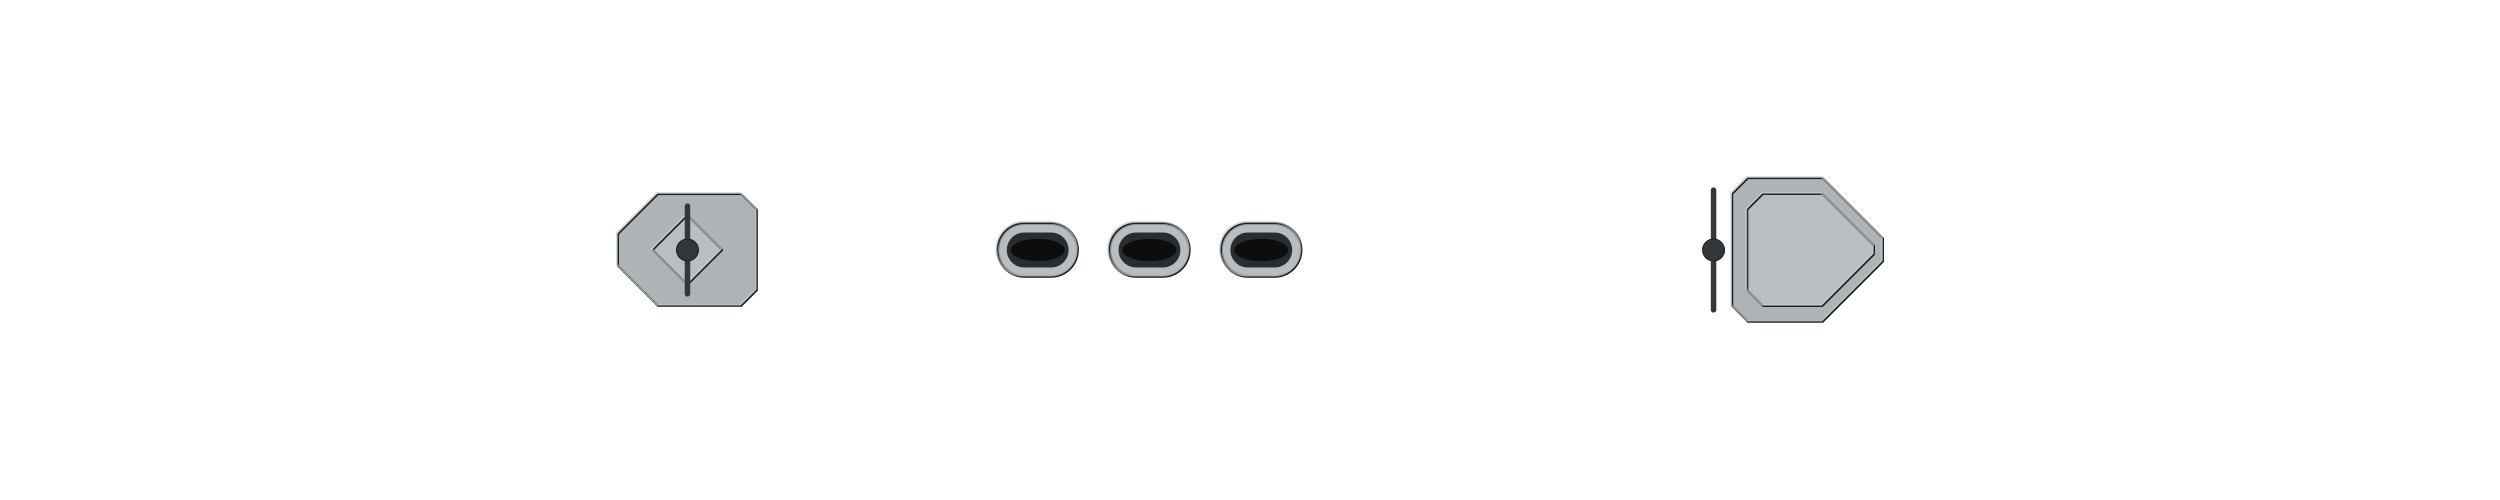
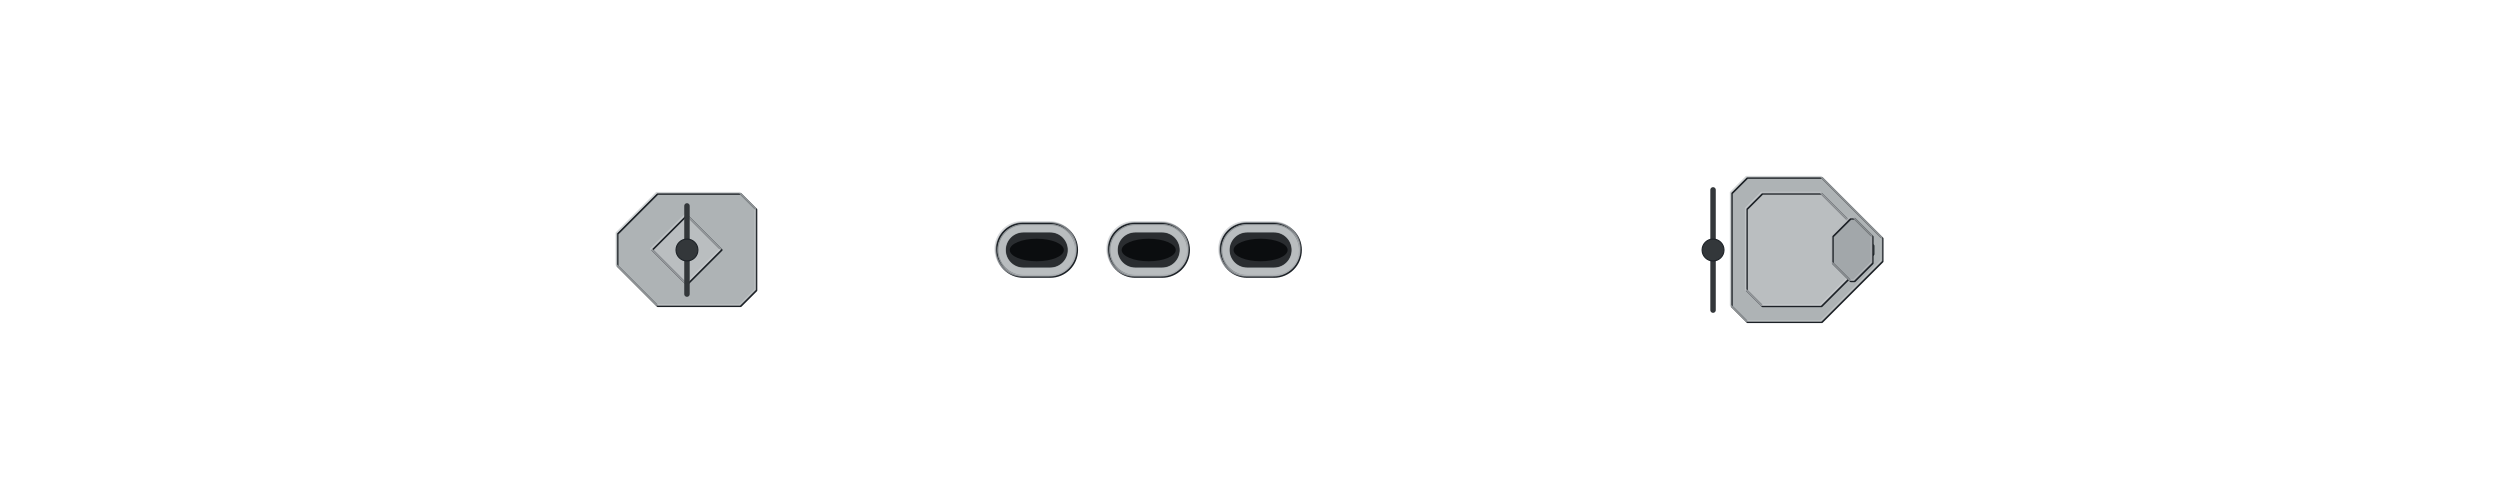
<svg xmlns="http://www.w3.org/2000/svg" width="1600" height="320" viewBox="-80 -16 160 32" shape-rendering="geometricPrecision">
  <defs>
    <clipPath id="hullclip">
-       <path d="M-76.5,-1.584 L-76.494,-1.732 L-76.478,-1.88 L-76.45,-2.028 L-76.411,-2.176 L-76.36,-2.323 L-76.299,-2.471 L-76.227,-2.618 L-76.143,-2.766 L-76.048,-2.913 L-75.942,-3.06 L-75.825,-3.206 L-75.697,-3.353 L-75.558,-3.499 L-75.408,-3.645 L-75.247,-3.79 L-75.075,-3.935 L-74.892,-4.08 L-74.698,-4.224 L-74.493,-4.368 L-74.277,-4.511 L-74.05,-4.654 L-73.813,-4.796 L-73.565,-4.938 L-73.306,-5.079 L-73.036,-5.219 L-72.756,-5.359 L-72.465,-5.499 L-72.163,-5.637 L-71.851,-5.775 L-71.529,-5.912 L-71.196,-6.049 L-70.852,-6.184 L-70.499,-6.319 L-70.135,-6.454 L-69.76,-6.587 L-69.376,-6.719 L-68.981,-6.851 L-68.577,-6.981 L-68.162,-7.111 L-67.737,-7.24 L-67.303,-7.368 L-66.859,-7.495 L-66.404,-7.62 L-65.941,-7.745 L-65.467,-7.869 L-64.984,-7.992 L-64.492,-8.113 L-63.99,-8.234 L-63.479,-8.353 L-62.958,-8.471 L-62.429,-8.588 L-61.89,-8.704 L-61.342,-8.818 L-60.785,-8.931 L-60.22,-9.043 L-59.645,-9.154 L-59.062,-9.263 L-58.47,-9.371 L-57.87,-9.478 L-57.261,-9.583 L-56.644,-9.687 L-56.019,-9.79 L-55.385,-9.891 L-54.743,-9.99 L-54.094,-10.088 L-53.436,-10.185 L-52.771,-10.28 L-52.098,-10.374 L-51.417,-10.466 L-50.729,-10.557 L-50.033,-10.645 L-49.33,-10.733 L-48.62,-10.819 L-47.903,-10.903 L-47.179,-10.985 L-46.448,-11.066 L-45.71,-11.145 L-44.966,-11.223 L-44.214,-11.298 L-43.457,-11.372 L-42.693,-11.445 L-41.923,-11.515 L-41.147,-11.584 L-40.364,-11.651 L-39.576,-11.716 L-38.782,-11.779 L-37.983,-11.841 L-37.178,-11.9 L-36.367,-11.958 L-35.551,-12.014 L-34.73,-12.068 L-33.904,-12.12 L-33.073,-12.17 L-32.237,-12.218 L-31.397,-12.265 L-30.551,-12.309 L-29.702,-12.351 L-28.848,-12.392 L-27.99,-12.43 L-27.127,-12.466 L-26.261,-12.501 L-25.391,-12.533 L-24.517,-12.564 L-23.64,-12.592 L-22.759,-12.618 L-21.875,-12.642 L-20.988,-12.664 L-20.097,-12.684 L-19.204,-12.702 L-18.308,-12.718 L-17.409,-12.732 L-16.507,-12.743 L-15.604,-12.753 L-14.698,-12.76 L-13.79,-12.766 L-12.879,-12.769 L-11.967,-12.77 L-11.053,-12.77 L-10.138,-12.77 L-9.221,-12.77 L-8.303,-12.77 L-7.383,-12.77 L-6.463,-12.77 L-5.541,-12.77 L-4.619,-12.77 L-3.696,-12.77 L-2.772,-12.77 L-1.849,-12.77 L-0.924,-12.77 L-0,-12.77 L0.924,-12.77 L1.849,-12.77 L2.772,-12.77 L3.696,-12.77 L4.619,-12.77 L5.541,-12.77 L6.463,-12.77 L7.383,-12.77 L8.303,-12.77 L9.221,-12.77 L10.138,-12.77 L11.053,-12.77 L11.967,-12.77 L12.879,-12.77 L13.79,-12.77 L14.698,-12.77 L15.604,-12.77 L16.507,-12.77 L17.409,-12.77 L18.308,-12.77 L19.204,-12.77 L20.097,-12.77 L20.988,-12.77 L21.875,-12.764 L22.759,-12.734 L23.64,-12.699 L24.517,-12.659 L25.391,-12.613 L26.261,-12.562 L27.127,-12.507 L27.99,-12.446 L28.848,-12.38 L29.702,-12.309 L30.551,-12.233 L31.397,-12.152 L32.237,-12.067 L33.073,-11.976 L33.904,-11.881 L34.73,-11.782 L35.551,-11.678 L36.367,-11.569 L37.178,-11.456 L37.983,-11.339 L38.782,-11.218 L39.576,-11.092 L40.364,-10.963 L41.147,-10.831 L41.923,-10.694 L42.693,-10.554 L43.457,-10.411 L44.214,-10.264 L44.966,-10.115 L45.71,-9.962 L46.448,-9.806 L47.179,-9.648 L47.903,-9.488 L48.62,-9.325 L49.33,-9.159 L50.033,-8.992 L50.729,-8.823 L51.417,-8.651 L52.098,-8.479 L52.771,-8.304 L53.436,-8.128 L54.094,-7.952 L54.743,-7.773 L55.385,-7.595 L56.019,-7.415 L56.644,-7.234 L57.261,-7.054 L57.87,-6.872 L58.47,-6.691 L59.062,-6.51 L59.645,-6.328 L60.22,-6.147 L60.785,-5.967 L61.342,-5.786 L61.89,-5.607 L62.429,-5.428 L62.958,-5.25 L63.479,-5.074 L63.99,-4.898 L64.492,-4.724 L64.984,-4.551 L65.467,-4.38 L65.941,-4.21 L66.404,-4.043 L66.859,-3.877 L67.303,-3.714 L67.737,-3.552 L68.162,-3.393 L68.577,-3.237 L68.981,-3.083 L69.376,-2.931 L69.76,-2.783 L70.135,-2.637 L70.499,-2.494 L70.852,-2.355 L71.196,-2.218 L71.529,-2.085 L71.851,-1.955 L72.163,-1.829 L72.465,-1.707 L72.756,-1.588 L73.036,-1.472 L73.306,-1.361 L73.565,-1.253 L73.813,-1.15 L74.05,-1.05 L74.277,-0.955 L74.493,-0.864 L74.698,-0.777 L74.892,-0.695 L75.075,-0.617 L75.247,-0.543 L75.408,-0.474 L75.558,-0.409 L75.697,-0.349 L75.825,-0.294 L75.942,-0.243 L76.048,-0.197 L76.143,-0.156 L76.227,-0.12 L76.299,-0.088 L76.36,-0.061 L76.411,-0.039 L76.45,-0.022 L76.45,0.022 L76.411,0.039 L76.36,0.061 L76.299,0.088 L76.227,0.12 L76.143,0.156 L76.048,0.197 L75.942,0.243 L75.825,0.294 L75.697,0.349 L75.558,0.409 L75.408,0.474 L75.247,0.543 L75.075,0.617 L74.892,0.695 L74.698,0.777 L74.493,0.864 L74.277,0.955 L74.05,1.05 L73.813,1.15 L73.565,1.253 L73.306,1.361 L73.036,1.472 L72.756,1.588 L72.465,1.707 L72.163,1.829 L71.851,1.955 L71.529,2.085 L71.196,2.218 L70.852,2.355 L70.499,2.494 L70.135,2.637 L69.76,2.783 L69.376,2.931 L68.981,3.083 L68.577,3.237 L68.162,3.393 L67.737,3.552 L67.303,3.714 L66.859,3.877 L66.404,4.043 L65.941,4.21 L65.467,4.38 L64.984,4.551 L64.492,4.724 L63.99,4.898 L63.479,5.074 L62.958,5.25 L62.429,5.428 L61.89,5.607 L61.342,5.786 L60.785,5.967 L60.22,6.147 L59.645,6.328 L59.062,6.51 L58.47,6.691 L57.87,6.872 L57.261,7.054 L56.644,7.234 L56.019,7.415 L55.385,7.595 L54.743,7.773 L54.094,7.952 L53.436,8.128 L52.771,8.304 L52.098,8.479 L51.417,8.651 L50.729,8.823 L50.033,8.992 L49.33,9.159 L48.62,9.325 L47.903,9.488 L47.179,9.648 L46.448,9.806 L45.71,9.962 L44.966,10.115 L44.214,10.264 L43.457,10.411 L42.693,10.554 L41.923,10.694 L41.147,10.831 L40.364,10.963 L39.576,11.092 L38.782,11.218 L37.983,11.339 L37.178,11.456 L36.367,11.569 L35.551,11.678 L34.73,11.782 L33.904,11.881 L33.073,11.976 L32.237,12.067 L31.397,12.152 L30.551,12.233 L29.702,12.309 L28.848,12.38 L27.99,12.446 L27.127,12.507 L26.261,12.562 L25.391,12.613 L24.517,12.659 L23.64,12.699 L22.759,12.734 L21.875,12.764 L20.988,12.77 L20.097,12.77 L19.204,12.77 L18.308,12.77 L17.409,12.77 L16.507,12.77 L15.604,12.77 L14.698,12.77 L13.79,12.77 L12.879,12.77 L11.967,12.77 L11.053,12.77 L10.138,12.77 L9.221,12.77 L8.303,12.77 L7.383,12.77 L6.463,12.77 L5.541,12.77 L4.619,12.77 L3.696,12.77 L2.772,12.77 L1.849,12.77 L0.924,12.77 L-0,12.77 L-0.924,12.77 L-1.849,12.77 L-2.772,12.77 L-3.696,12.77 L-4.619,12.77 L-5.541,12.77 L-6.463,12.77 L-7.383,12.77 L-8.303,12.77 L-9.221,12.77 L-10.138,12.77 L-11.053,12.77 L-11.967,12.77 L-12.879,12.769 L-13.79,12.766 L-14.698,12.76 L-15.604,12.753 L-16.507,12.743 L-17.409,12.732 L-18.308,12.718 L-19.204,12.702 L-20.097,12.684 L-20.988,12.664 L-21.875,12.642 L-22.759,12.618 L-23.64,12.592 L-24.517,12.564 L-25.391,12.533 L-26.261,12.501 L-27.127,12.466 L-27.99,12.43 L-28.848,12.392 L-29.702,12.351 L-30.551,12.309 L-31.397,12.265 L-32.237,12.218 L-33.073,12.17 L-33.904,12.12 L-34.73,12.068 L-35.551,12.014 L-36.367,11.958 L-37.178,11.9 L-37.983,11.841 L-38.782,11.779 L-39.576,11.716 L-40.364,11.651 L-41.147,11.584 L-41.923,11.515 L-42.693,11.445 L-43.457,11.372 L-44.214,11.298 L-44.966,11.223 L-45.71,11.145 L-46.448,11.066 L-47.179,10.985 L-47.903,10.903 L-48.62,10.819 L-49.33,10.733 L-50.033,10.645 L-50.729,10.557 L-51.417,10.466 L-52.098,10.374 L-52.771,10.28 L-53.436,10.185 L-54.094,10.088 L-54.743,9.99 L-55.385,9.891 L-56.019,9.79 L-56.644,9.687 L-57.261,9.583 L-57.87,9.478 L-58.47,9.371 L-59.062,9.263 L-59.645,9.154 L-60.22,9.043 L-60.785,8.931 L-61.342,8.818 L-61.89,8.704 L-62.429,8.588 L-62.958,8.471 L-63.479,8.353 L-63.99,8.234 L-64.492,8.113 L-64.984,7.992 L-65.467,7.869 L-65.941,7.745 L-66.404,7.62 L-66.859,7.495 L-67.303,7.368 L-67.737,7.24 L-68.162,7.111 L-68.577,6.981 L-68.981,6.851 L-69.376,6.719 L-69.76,6.587 L-70.135,6.454 L-70.499,6.319 L-70.852,6.184 L-71.196,6.049 L-71.529,5.912 L-71.851,5.775 L-72.163,5.637 L-72.465,5.499 L-72.756,5.359 L-73.036,5.219 L-73.306,5.079 L-73.565,4.938 L-73.813,4.796 L-74.05,4.654 L-74.277,4.511 L-74.493,4.368 L-74.698,4.224 L-74.892,4.08 L-75.075,3.935 L-75.247,3.79 L-75.408,3.645 L-75.558,3.499 L-75.697,3.353 L-75.825,3.206 L-75.942,3.06 L-76.048,2.913 L-76.143,2.766 L-76.227,2.618 L-76.299,2.471 L-76.36,2.323 L-76.411,2.176 L-76.45,2.028 L-76.478,1.88 L-76.494,1.732 L-76.5,1.584 Z" />
+       <path d="M-76.5,-1.534 L-76.494,-1.684 L-76.478,-1.833 L-76.45,-1.982 L-76.411,-2.131 L-76.36,-2.279 L-76.299,-2.428 L-76.227,-2.577 L-76.143,-2.725 L-76.048,-2.873 L-75.942,-3.021 L-75.825,-3.169 L-75.697,-3.317 L-75.558,-3.464 L-75.408,-3.611 L-75.247,-3.757 L-75.075,-3.903 L-74.892,-4.049 L-74.698,-4.194 L-74.493,-4.339 L-74.277,-4.483 L-74.05,-4.627 L-73.813,-4.771 L-73.565,-4.913 L-73.306,-5.056 L-73.036,-5.197 L-72.756,-5.338 L-72.465,-5.479 L-72.163,-5.618 L-71.851,-5.757 L-71.529,-5.896 L-71.196,-6.033 L-70.852,-6.17 L-70.499,-6.306 L-70.135,-6.441 L-69.76,-6.575 L-69.376,-6.709 L-68.981,-6.841 L-68.577,-6.973 L-68.162,-7.104 L-67.737,-7.234 L-67.303,-7.363 L-66.859,-7.49 L-66.404,-7.617 L-65.941,-7.743 L-65.467,-7.868 L-64.984,-7.992 L-64.492,-8.114 L-63.99,-8.236 L-63.479,-8.356 L-62.958,-8.475 L-62.429,-8.593 L-61.89,-8.71 L-61.342,-8.825 L-60.785,-8.939 L-60.22,-9.052 L-59.645,-9.164 L-59.062,-9.274 L-58.47,-9.383 L-57.87,-9.491 L-57.261,-9.597 L-56.644,-9.702 L-56.019,-9.805 L-55.385,-9.908 L-54.743,-10.008 L-54.094,-10.107 L-53.436,-10.205 L-52.771,-10.301 L-52.098,-10.395 L-51.417,-10.488 L-50.729,-10.58 L-50.033,-10.67 L-49.33,-10.758 L-48.62,-10.845 L-47.903,-10.93 L-47.179,-11.013 L-46.448,-11.095 L-45.71,-11.175 L-44.966,-11.253 L-44.214,-11.33 L-43.457,-11.405 L-42.693,-11.478 L-41.923,-11.549 L-41.147,-11.619 L-40.364,-11.686 L-39.576,-11.752 L-38.782,-11.816 L-37.983,-11.879 L-37.178,-11.939 L-36.367,-11.997 L-35.551,-12.054 L-34.73,-12.109 L-33.904,-12.162 L-33.073,-12.213 L-32.237,-12.262 L-31.397,-12.309 L-30.551,-12.354 L-29.702,-12.397 L-28.848,-12.438 L-27.99,-12.477 L-27.127,-12.514 L-26.261,-12.549 L-25.391,-12.582 L-24.517,-12.613 L-23.64,-12.641 L-22.759,-12.668 L-21.875,-12.693 L-20.988,-12.716 L-20.097,-12.736 L-19.204,-12.754 L-18.308,-12.771 L-17.409,-12.785 L-16.507,-12.797 L-15.604,-12.807 L-14.698,-12.815 L-13.79,-12.82 L-12.879,-12.824 L-11.967,-12.825 L-11.053,-12.825 L-10.138,-12.825 L-9.221,-12.825 L-8.303,-12.825 L-7.383,-12.825 L-6.463,-12.825 L-5.541,-12.825 L-4.619,-12.825 L-3.696,-12.825 L-2.772,-12.825 L-1.849,-12.825 L-0.924,-12.825 L-0,-12.825 L0.924,-12.825 L1.849,-12.825 L2.772,-12.825 L3.696,-12.825 L4.619,-12.825 L5.541,-12.825 L6.463,-12.825 L7.383,-12.825 L8.303,-12.825 L9.221,-12.825 L10.138,-12.825 L11.053,-12.825 L11.967,-12.825 L12.879,-12.825 L13.79,-12.825 L14.698,-12.825 L15.604,-12.825 L16.507,-12.825 L17.409,-12.825 L18.308,-12.825 L19.204,-12.825 L20.097,-12.825 L20.988,-12.825 L21.875,-12.816 L22.759,-12.786 L23.64,-12.75 L24.517,-12.709 L25.391,-12.663 L26.261,-12.612 L27.127,-12.555 L27.99,-12.494 L28.848,-12.427 L29.702,-12.355 L30.551,-12.279 L31.397,-12.197 L32.237,-12.111 L33.073,-12.02 L33.904,-11.924 L34.73,-11.823 L35.551,-11.718 L36.367,-11.609 L37.178,-11.495 L37.983,-11.377 L38.782,-11.255 L39.576,-11.129 L40.364,-10.999 L41.147,-10.865 L41.923,-10.728 L42.693,-10.587 L43.457,-10.443 L44.214,-10.296 L44.966,-10.145 L45.71,-9.992 L46.448,-9.835 L47.179,-9.676 L47.903,-9.515 L48.62,-9.351 L49.33,-9.185 L50.033,-9.017 L50.729,-8.847 L51.417,-8.675 L52.098,-8.501 L52.771,-8.326 L53.436,-8.15 L54.094,-7.972 L54.743,-7.793 L55.385,-7.614 L56.019,-7.433 L56.644,-7.252 L57.261,-7.071 L57.87,-6.889 L58.47,-6.707 L59.062,-6.525 L59.645,-6.343 L60.22,-6.161 L60.785,-5.98 L61.342,-5.799 L61.89,-5.619 L62.429,-5.44 L62.958,-5.262 L63.479,-5.084 L63.99,-4.908 L64.492,-4.734 L64.984,-4.56 L65.467,-4.389 L65.941,-4.219 L66.404,-4.051 L66.859,-3.885 L67.303,-3.721 L67.737,-3.559 L68.162,-3.4 L68.577,-3.243 L68.981,-3.088 L69.376,-2.937 L69.76,-2.788 L70.135,-2.642 L70.499,-2.499 L70.852,-2.359 L71.196,-2.222 L71.529,-2.089 L71.851,-1.959 L72.163,-1.832 L72.465,-1.709 L72.756,-1.59 L73.036,-1.475 L73.306,-1.363 L73.565,-1.255 L73.813,-1.152 L74.05,-1.052 L74.277,-0.957 L74.493,-0.865 L74.698,-0.778 L74.892,-0.696 L75.075,-0.618 L75.247,-0.544 L75.408,-0.475 L75.558,-0.41 L75.697,-0.35 L75.825,-0.294 L75.942,-0.244 L76.048,-0.197 L76.143,-0.156 L76.227,-0.12 L76.299,-0.088 L76.36,-0.061 L76.411,-0.039 L76.45,-0.022 L76.45,0.022 L76.411,0.039 L76.36,0.061 L76.299,0.088 L76.227,0.12 L76.143,0.156 L76.048,0.197 L75.942,0.244 L75.825,0.294 L75.697,0.35 L75.558,0.41 L75.408,0.475 L75.247,0.544 L75.075,0.618 L74.892,0.696 L74.698,0.778 L74.493,0.865 L74.277,0.957 L74.05,1.052 L73.813,1.152 L73.565,1.255 L73.306,1.363 L73.036,1.475 L72.756,1.59 L72.465,1.709 L72.163,1.832 L71.851,1.959 L71.529,2.089 L71.196,2.222 L70.852,2.359 L70.499,2.499 L70.135,2.642 L69.76,2.788 L69.376,2.937 L68.981,3.088 L68.577,3.243 L68.162,3.4 L67.737,3.559 L67.303,3.721 L66.859,3.885 L66.404,4.051 L65.941,4.219 L65.467,4.389 L64.984,4.56 L64.492,4.734 L63.99,4.908 L63.479,5.084 L62.958,5.262 L62.429,5.44 L61.89,5.619 L61.342,5.799 L60.785,5.98 L60.22,6.161 L59.645,6.343 L59.062,6.525 L58.47,6.707 L57.87,6.889 L57.261,7.071 L56.644,7.252 L56.019,7.433 L55.385,7.614 L54.743,7.793 L54.094,7.972 L53.436,8.15 L52.771,8.326 L52.098,8.501 L51.417,8.675 L50.729,8.847 L50.033,9.017 L49.33,9.185 L48.62,9.351 L47.903,9.515 L47.179,9.676 L46.448,9.835 L45.71,9.992 L44.966,10.145 L44.214,10.296 L43.457,10.443 L42.693,10.587 L41.923,10.728 L41.147,10.865 L40.364,10.999 L39.576,11.129 L38.782,11.255 L37.983,11.377 L37.178,11.495 L36.367,11.609 L35.551,11.718 L34.73,11.823 L33.904,11.924 L33.073,12.02 L32.237,12.111 L31.397,12.197 L30.551,12.279 L29.702,12.355 L28.848,12.427 L27.99,12.494 L27.127,12.555 L26.261,12.612 L25.391,12.663 L24.517,12.709 L23.64,12.75 L22.759,12.786 L21.875,12.816 L20.988,12.825 L20.097,12.825 L19.204,12.825 L18.308,12.825 L17.409,12.825 L16.507,12.825 L15.604,12.825 L14.698,12.825 L13.79,12.825 L12.879,12.825 L11.967,12.825 L11.053,12.825 L10.138,12.825 L9.221,12.825 L8.303,12.825 L7.383,12.825 L6.463,12.825 L5.541,12.825 L4.619,12.825 L3.696,12.825 L2.772,12.825 L1.849,12.825 L0.924,12.825 L-0,12.825 L-0.924,12.825 L-1.849,12.825 L-2.772,12.825 L-3.696,12.825 L-4.619,12.825 L-5.541,12.825 L-6.463,12.825 L-7.383,12.825 L-8.303,12.825 L-9.221,12.825 L-10.138,12.825 L-11.053,12.825 L-11.967,12.825 L-12.879,12.824 L-13.79,12.82 L-14.698,12.815 L-15.604,12.807 L-16.507,12.797 L-17.409,12.785 L-18.308,12.771 L-19.204,12.754 L-20.097,12.736 L-20.988,12.716 L-21.875,12.693 L-22.759,12.668 L-23.64,12.641 L-24.517,12.613 L-25.391,12.582 L-26.261,12.549 L-27.127,12.514 L-27.99,12.477 L-28.848,12.438 L-29.702,12.397 L-30.551,12.354 L-31.397,12.309 L-32.237,12.262 L-33.073,12.213 L-33.904,12.162 L-34.73,12.109 L-35.551,12.054 L-36.367,11.997 L-37.178,11.939 L-37.983,11.879 L-38.782,11.816 L-39.576,11.752 L-40.364,11.686 L-41.147,11.619 L-41.923,11.549 L-42.693,11.478 L-43.457,11.405 L-44.214,11.33 L-44.966,11.253 L-45.71,11.175 L-46.448,11.095 L-47.179,11.013 L-47.903,10.93 L-48.62,10.845 L-49.33,10.758 L-50.033,10.67 L-50.729,10.58 L-51.417,10.488 L-52.098,10.395 L-52.771,10.301 L-53.436,10.205 L-54.094,10.107 L-54.743,10.008 L-55.385,9.908 L-56.019,9.805 L-56.644,9.702 L-57.261,9.597 L-57.87,9.491 L-58.47,9.383 L-59.062,9.274 L-59.645,9.164 L-60.22,9.052 L-60.785,8.939 L-61.342,8.825 L-61.89,8.71 L-62.429,8.593 L-62.958,8.475 L-63.479,8.356 L-63.99,8.236 L-64.492,8.114 L-64.984,7.992 L-65.467,7.868 L-65.941,7.743 L-66.404,7.617 L-66.859,7.49 L-67.303,7.363 L-67.737,7.234 L-68.162,7.104 L-68.577,6.973 L-68.981,6.841 L-69.376,6.709 L-69.76,6.575 L-70.135,6.441 L-70.499,6.306 L-70.852,6.17 L-71.196,6.033 L-71.529,5.896 L-71.851,5.757 L-72.163,5.618 L-72.465,5.479 L-72.756,5.338 L-73.036,5.197 L-73.306,5.056 L-73.565,4.913 L-73.813,4.771 L-74.05,4.627 L-74.277,4.483 L-74.493,4.339 L-74.698,4.194 L-74.892,4.049 L-75.075,3.903 L-75.247,3.757 L-75.408,3.611 L-75.558,3.464 L-75.697,3.317 L-75.825,3.169 L-75.942,3.021 L-76.048,2.873 L-76.143,2.725 L-76.227,2.577 L-76.299,2.428 L-76.36,2.279 L-76.411,2.131 L-76.45,1.982 L-76.478,1.833 L-76.494,1.684 L-76.5,1.534 Z" />
    </clipPath>
    <clipPath id="deckclip">
-       <path d="M-76.5,-1.034 L-76.494,-1.182 L-76.478,-1.33 L-76.45,-1.478 L-76.411,-1.626 L-76.36,-1.773 L-76.299,-1.921 L-76.227,-2.068 L-76.143,-2.216 L-76.048,-2.363 L-75.942,-2.51 L-75.825,-2.656 L-75.697,-2.803 L-75.558,-2.949 L-75.408,-3.095 L-75.247,-3.24 L-75.075,-3.385 L-74.892,-3.53 L-74.698,-3.674 L-74.493,-3.818 L-74.277,-3.961 L-74.05,-4.104 L-73.813,-4.246 L-73.565,-4.388 L-73.306,-4.529 L-73.036,-4.669 L-72.756,-4.809 L-72.465,-4.949 L-72.163,-5.087 L-71.851,-5.225 L-71.529,-5.362 L-71.196,-5.499 L-70.852,-5.634 L-70.499,-5.769 L-70.135,-5.904 L-69.76,-6.037 L-69.376,-6.169 L-68.981,-6.301 L-68.577,-6.431 L-68.162,-6.561 L-67.737,-6.69 L-67.303,-6.818 L-66.859,-6.945 L-66.404,-7.07 L-65.941,-7.195 L-65.467,-7.319 L-64.984,-7.442 L-64.492,-7.563 L-63.99,-7.684 L-63.479,-7.803 L-62.958,-7.921 L-62.429,-8.038 L-61.89,-8.154 L-61.342,-8.268 L-60.785,-8.381 L-60.22,-8.493 L-59.645,-8.604 L-59.062,-8.713 L-58.47,-8.821 L-57.87,-8.928 L-57.261,-9.033 L-56.644,-9.137 L-56.019,-9.24 L-55.385,-9.341 L-54.743,-9.44 L-54.094,-9.538 L-53.436,-9.635 L-52.771,-9.73 L-52.098,-9.824 L-51.417,-9.916 L-50.729,-10.007 L-50.033,-10.095 L-49.33,-10.183 L-48.62,-10.269 L-47.903,-10.353 L-47.179,-10.435 L-46.448,-10.516 L-45.71,-10.595 L-44.966,-10.673 L-44.214,-10.748 L-43.457,-10.822 L-42.693,-10.895 L-41.923,-10.965 L-41.147,-11.034 L-40.364,-11.101 L-39.576,-11.166 L-38.782,-11.229 L-37.983,-11.291 L-37.178,-11.35 L-36.367,-11.408 L-35.551,-11.464 L-34.73,-11.518 L-33.904,-11.57 L-33.073,-11.62 L-32.237,-11.668 L-31.397,-11.715 L-30.551,-11.759 L-29.702,-11.801 L-28.848,-11.842 L-27.99,-11.88 L-27.127,-11.916 L-26.261,-11.951 L-25.391,-11.983 L-24.517,-12.014 L-23.64,-12.042 L-22.759,-12.068 L-21.875,-12.092 L-20.988,-12.114 L-20.097,-12.134 L-19.204,-12.152 L-18.308,-12.168 L-17.409,-12.182 L-16.507,-12.193 L-15.604,-12.203 L-14.698,-12.21 L-13.79,-12.216 L-12.879,-12.219 L-11.967,-12.22 L-11.053,-12.22 L-10.138,-12.22 L-9.221,-12.22 L-8.303,-12.22 L-7.383,-12.22 L-6.463,-12.22 L-5.541,-12.22 L-4.619,-12.22 L-3.696,-12.22 L-2.772,-12.22 L-1.849,-12.22 L-0.924,-12.22 L-0,-12.22 L0.924,-12.22 L1.849,-12.22 L2.772,-12.22 L3.696,-12.22 L4.619,-12.22 L5.541,-12.22 L6.463,-12.22 L7.383,-12.22 L8.303,-12.22 L9.221,-12.22 L10.138,-12.22 L11.053,-12.22 L11.967,-12.22 L12.879,-12.22 L13.79,-12.22 L14.698,-12.22 L15.604,-12.22 L16.507,-12.22 L17.409,-12.22 L18.308,-12.22 L19.204,-12.22 L20.097,-12.22 L20.988,-12.22 L21.875,-12.214 L22.759,-12.184 L23.64,-12.149 L24.517,-12.109 L25.391,-12.063 L26.261,-12.012 L27.127,-11.957 L27.99,-11.896 L28.848,-11.83 L29.702,-11.759 L30.551,-11.683 L31.397,-11.602 L32.237,-11.517 L33.073,-11.426 L33.904,-11.331 L34.73,-11.232 L35.551,-11.128 L36.367,-11.019 L37.178,-10.906 L37.983,-10.789 L38.782,-10.668 L39.576,-10.542 L40.364,-10.413 L41.147,-10.281 L41.923,-10.144 L42.693,-10.004 L43.457,-9.861 L44.214,-9.714 L44.966,-9.565 L45.71,-9.412 L46.448,-9.256 L47.179,-9.098 L47.903,-8.938 L48.62,-8.775 L49.33,-8.609 L50.033,-8.442 L50.729,-8.273 L51.417,-8.101 L52.098,-7.929 L52.771,-7.754 L53.436,-7.578 L54.094,-7.402 L54.743,-7.223 L55.385,-7.045 L56.019,-6.865 L56.644,-6.684 L57.261,-6.504 L57.87,-6.322 L58.47,-6.141 L59.062,-5.96 L59.645,-5.778 L60.22,-5.597 L60.785,-5.417 L61.342,-5.236 L61.89,-5.057 L62.429,-4.878 L62.958,-4.7 L63.479,-4.524 L63.99,-4.348 L64.492,-4.174 L64.984,-4.001 L65.467,-3.83 L65.941,-3.66 L66.404,-3.493 L66.859,-3.327 L67.303,-3.164 L67.737,-3.002 L68.162,-2.843 L68.577,-2.687 L68.981,-2.533 L69.376,-2.381 L69.76,-2.233 L70.135,-2.087 L70.499,-1.944 L70.852,-1.805 L71.196,-1.668 L71.529,-1.535 L71.851,-1.405 L72.163,-1.279 L72.465,-1.157 L72.756,-1.038 L73.036,-0.922 L73.306,-0.811 L73.565,-0.703 L73.813,-0.6 L74.05,-0.5 L74.277,-0.405 L74.493,-0.314 L74.698,-0.227 L74.892,-0.145 L75.075,-0.067 L75.075,0.067 L74.892,0.145 L74.698,0.227 L74.493,0.314 L74.277,0.405 L74.05,0.5 L73.813,0.6 L73.565,0.703 L73.306,0.811 L73.036,0.922 L72.756,1.038 L72.465,1.157 L72.163,1.279 L71.851,1.405 L71.529,1.535 L71.196,1.668 L70.852,1.805 L70.499,1.944 L70.135,2.087 L69.76,2.233 L69.376,2.381 L68.981,2.533 L68.577,2.687 L68.162,2.843 L67.737,3.002 L67.303,3.164 L66.859,3.327 L66.404,3.493 L65.941,3.66 L65.467,3.83 L64.984,4.001 L64.492,4.174 L63.99,4.348 L63.479,4.524 L62.958,4.7 L62.429,4.878 L61.89,5.057 L61.342,5.236 L60.785,5.417 L60.22,5.597 L59.645,5.778 L59.062,5.96 L58.47,6.141 L57.87,6.322 L57.261,6.504 L56.644,6.684 L56.019,6.865 L55.385,7.045 L54.743,7.223 L54.094,7.402 L53.436,7.578 L52.771,7.754 L52.098,7.929 L51.417,8.101 L50.729,8.273 L50.033,8.442 L49.33,8.609 L48.62,8.775 L47.903,8.938 L47.179,9.098 L46.448,9.256 L45.71,9.412 L44.966,9.565 L44.214,9.714 L43.457,9.861 L42.693,10.004 L41.923,10.144 L41.147,10.281 L40.364,10.413 L39.576,10.542 L38.782,10.668 L37.983,10.789 L37.178,10.906 L36.367,11.019 L35.551,11.128 L34.73,11.232 L33.904,11.331 L33.073,11.426 L32.237,11.517 L31.397,11.602 L30.551,11.683 L29.702,11.759 L28.848,11.83 L27.99,11.896 L27.127,11.957 L26.261,12.012 L25.391,12.063 L24.517,12.109 L23.64,12.149 L22.759,12.184 L21.875,12.214 L20.988,12.22 L20.097,12.22 L19.204,12.22 L18.308,12.22 L17.409,12.22 L16.507,12.22 L15.604,12.22 L14.698,12.22 L13.79,12.22 L12.879,12.22 L11.967,12.22 L11.053,12.22 L10.138,12.22 L9.221,12.22 L8.303,12.22 L7.383,12.22 L6.463,12.22 L5.541,12.22 L4.619,12.22 L3.696,12.22 L2.772,12.22 L1.849,12.22 L0.924,12.22 L-0,12.22 L-0.924,12.22 L-1.849,12.22 L-2.772,12.22 L-3.696,12.22 L-4.619,12.22 L-5.541,12.22 L-6.463,12.22 L-7.383,12.22 L-8.303,12.22 L-9.221,12.22 L-10.138,12.22 L-11.053,12.22 L-11.967,12.22 L-12.879,12.219 L-13.79,12.216 L-14.698,12.21 L-15.604,12.203 L-16.507,12.193 L-17.409,12.182 L-18.308,12.168 L-19.204,12.152 L-20.097,12.134 L-20.988,12.114 L-21.875,12.092 L-22.759,12.068 L-23.64,12.042 L-24.517,12.014 L-25.391,11.983 L-26.261,11.951 L-27.127,11.916 L-27.99,11.88 L-28.848,11.842 L-29.702,11.801 L-30.551,11.759 L-31.397,11.715 L-32.237,11.668 L-33.073,11.62 L-33.904,11.57 L-34.73,11.518 L-35.551,11.464 L-36.367,11.408 L-37.178,11.35 L-37.983,11.291 L-38.782,11.229 L-39.576,11.166 L-40.364,11.101 L-41.147,11.034 L-41.923,10.965 L-42.693,10.895 L-43.457,10.822 L-44.214,10.748 L-44.966,10.673 L-45.71,10.595 L-46.448,10.516 L-47.179,10.435 L-47.903,10.353 L-48.62,10.269 L-49.33,10.183 L-50.033,10.095 L-50.729,10.007 L-51.417,9.916 L-52.098,9.824 L-52.771,9.73 L-53.436,9.635 L-54.094,9.538 L-54.743,9.44 L-55.385,9.341 L-56.019,9.24 L-56.644,9.137 L-57.261,9.033 L-57.87,8.928 L-58.47,8.821 L-59.062,8.713 L-59.645,8.604 L-60.22,8.493 L-60.785,8.381 L-61.342,8.268 L-61.89,8.154 L-62.429,8.038 L-62.958,7.921 L-63.479,7.803 L-63.99,7.684 L-64.492,7.563 L-64.984,7.442 L-65.467,7.319 L-65.941,7.195 L-66.404,7.07 L-66.859,6.945 L-67.303,6.818 L-67.737,6.69 L-68.162,6.561 L-68.577,6.431 L-68.981,6.301 L-69.376,6.169 L-69.76,6.037 L-70.135,5.904 L-70.499,5.769 L-70.852,5.634 L-71.196,5.499 L-71.529,5.362 L-71.851,5.225 L-72.163,5.087 L-72.465,4.949 L-72.756,4.809 L-73.036,4.669 L-73.306,4.529 L-73.565,4.388 L-73.813,4.246 L-74.05,4.104 L-74.277,3.961 L-74.493,3.818 L-74.698,3.674 L-74.892,3.53 L-75.075,3.385 L-75.247,3.24 L-75.408,3.095 L-75.558,2.949 L-75.697,2.803 L-75.825,2.656 L-75.942,2.51 L-76.048,2.363 L-76.143,2.216 L-76.227,2.068 L-76.299,1.921 L-76.36,1.773 L-76.411,1.626 L-76.45,1.478 L-76.478,1.33 L-76.494,1.182 L-76.5,1.034 Z" />
+       <path d="M-76.5,-0.984 L-76.494,-1.134 L-76.478,-1.283 L-76.45,-1.432 L-76.411,-1.581 L-76.36,-1.729 L-76.299,-1.878 L-76.227,-2.027 L-76.143,-2.175 L-76.048,-2.323 L-75.942,-2.471 L-75.825,-2.619 L-75.697,-2.767 L-75.558,-2.914 L-75.408,-3.061 L-75.247,-3.207 L-75.075,-3.353 L-74.892,-3.499 L-74.698,-3.644 L-74.493,-3.789 L-74.277,-3.933 L-74.05,-4.077 L-73.813,-4.221 L-73.565,-4.363 L-73.306,-4.506 L-73.036,-4.647 L-72.756,-4.788 L-72.465,-4.929 L-72.163,-5.068 L-71.851,-5.207 L-71.529,-5.346 L-71.196,-5.483 L-70.852,-5.62 L-70.499,-5.756 L-70.135,-5.891 L-69.76,-6.025 L-69.376,-6.159 L-68.981,-6.291 L-68.577,-6.423 L-68.162,-6.554 L-67.737,-6.684 L-67.303,-6.813 L-66.859,-6.94 L-66.404,-7.067 L-65.941,-7.193 L-65.467,-7.318 L-64.984,-7.442 L-64.492,-7.564 L-63.99,-7.686 L-63.479,-7.806 L-62.958,-7.925 L-62.429,-8.043 L-61.89,-8.16 L-61.342,-8.275 L-60.785,-8.389 L-60.22,-8.502 L-59.645,-8.614 L-59.062,-8.724 L-58.47,-8.833 L-57.87,-8.941 L-57.261,-9.047 L-56.644,-9.152 L-56.019,-9.255 L-55.385,-9.358 L-54.743,-9.458 L-54.094,-9.557 L-53.436,-9.655 L-52.771,-9.751 L-52.098,-9.845 L-51.417,-9.938 L-50.729,-10.03 L-50.033,-10.12 L-49.33,-10.208 L-48.62,-10.295 L-47.903,-10.38 L-47.179,-10.463 L-46.448,-10.545 L-45.71,-10.625 L-44.966,-10.703 L-44.214,-10.78 L-43.457,-10.855 L-42.693,-10.928 L-41.923,-10.999 L-41.147,-11.069 L-40.364,-11.136 L-39.576,-11.202 L-38.782,-11.266 L-37.983,-11.329 L-37.178,-11.389 L-36.367,-11.447 L-35.551,-11.504 L-34.73,-11.559 L-33.904,-11.612 L-33.073,-11.663 L-32.237,-11.712 L-31.397,-11.759 L-30.551,-11.804 L-29.702,-11.847 L-28.848,-11.888 L-27.99,-11.927 L-27.127,-11.964 L-26.261,-11.999 L-25.391,-12.032 L-24.517,-12.063 L-23.64,-12.091 L-22.759,-12.118 L-21.875,-12.143 L-20.988,-12.166 L-20.097,-12.186 L-19.204,-12.204 L-18.308,-12.221 L-17.409,-12.235 L-16.507,-12.247 L-15.604,-12.257 L-14.698,-12.265 L-13.79,-12.27 L-12.879,-12.274 L-11.967,-12.275 L-11.053,-12.275 L-10.138,-12.275 L-9.221,-12.275 L-8.303,-12.275 L-7.383,-12.275 L-6.463,-12.275 L-5.541,-12.275 L-4.619,-12.275 L-3.696,-12.275 L-2.772,-12.275 L-1.849,-12.275 L-0.924,-12.275 L-0,-12.275 L0.924,-12.275 L1.849,-12.275 L2.772,-12.275 L3.696,-12.275 L4.619,-12.275 L5.541,-12.275 L6.463,-12.275 L7.383,-12.275 L8.303,-12.275 L9.221,-12.275 L10.138,-12.275 L11.053,-12.275 L11.967,-12.275 L12.879,-12.275 L13.79,-12.275 L14.698,-12.275 L15.604,-12.275 L16.507,-12.275 L17.409,-12.275 L18.308,-12.275 L19.204,-12.275 L20.097,-12.275 L20.988,-12.275 L21.875,-12.266 L22.759,-12.236 L23.64,-12.2 L24.517,-12.159 L25.391,-12.113 L26.261,-12.062 L27.127,-12.005 L27.99,-11.944 L28.848,-11.877 L29.702,-11.805 L30.551,-11.729 L31.397,-11.647 L32.237,-11.561 L33.073,-11.47 L33.904,-11.374 L34.73,-11.273 L35.551,-11.168 L36.367,-11.059 L37.178,-10.945 L37.983,-10.827 L38.782,-10.705 L39.576,-10.579 L40.364,-10.449 L41.147,-10.315 L41.923,-10.178 L42.693,-10.037 L43.457,-9.893 L44.214,-9.746 L44.966,-9.595 L45.71,-9.442 L46.448,-9.285 L47.179,-9.126 L47.903,-8.965 L48.62,-8.801 L49.33,-8.635 L50.033,-8.467 L50.729,-8.297 L51.417,-8.125 L52.098,-7.951 L52.771,-7.776 L53.436,-7.6 L54.094,-7.422 L54.743,-7.243 L55.385,-7.064 L56.019,-6.883 L56.644,-6.702 L57.261,-6.521 L57.87,-6.339 L58.47,-6.157 L59.062,-5.975 L59.645,-5.793 L60.22,-5.611 L60.785,-5.43 L61.342,-5.249 L61.89,-5.069 L62.429,-4.89 L62.958,-4.712 L63.479,-4.534 L63.99,-4.358 L64.492,-4.184 L64.984,-4.01 L65.467,-3.839 L65.941,-3.669 L66.404,-3.501 L66.859,-3.335 L67.303,-3.171 L67.737,-3.009 L68.162,-2.85 L68.577,-2.693 L68.981,-2.538 L69.376,-2.387 L69.76,-2.238 L70.135,-2.092 L70.499,-1.949 L70.852,-1.809 L71.196,-1.672 L71.529,-1.539 L71.851,-1.409 L72.163,-1.282 L72.465,-1.159 L72.756,-1.04 L73.036,-0.925 L73.306,-0.813 L73.565,-0.705 L73.813,-0.602 L74.05,-0.502 L74.277,-0.407 L74.493,-0.315 L74.698,-0.228 L74.892,-0.146 L75.075,-0.068 L75.075,0.068 L74.892,0.146 L74.698,0.228 L74.493,0.315 L74.277,0.407 L74.05,0.502 L73.813,0.602 L73.565,0.705 L73.306,0.813 L73.036,0.925 L72.756,1.04 L72.465,1.159 L72.163,1.282 L71.851,1.409 L71.529,1.539 L71.196,1.672 L70.852,1.809 L70.499,1.949 L70.135,2.092 L69.76,2.238 L69.376,2.387 L68.981,2.538 L68.577,2.693 L68.162,2.85 L67.737,3.009 L67.303,3.171 L66.859,3.335 L66.404,3.501 L65.941,3.669 L65.467,3.839 L64.984,4.01 L64.492,4.184 L63.99,4.358 L63.479,4.534 L62.958,4.712 L62.429,4.89 L61.89,5.069 L61.342,5.249 L60.785,5.43 L60.22,5.611 L59.645,5.793 L59.062,5.975 L58.47,6.157 L57.87,6.339 L57.261,6.521 L56.644,6.702 L56.019,6.883 L55.385,7.064 L54.743,7.243 L54.094,7.422 L53.436,7.6 L52.771,7.776 L52.098,7.951 L51.417,8.125 L50.729,8.297 L50.033,8.467 L49.33,8.635 L48.62,8.801 L47.903,8.965 L47.179,9.126 L46.448,9.285 L45.71,9.442 L44.966,9.595 L44.214,9.746 L43.457,9.893 L42.693,10.037 L41.923,10.178 L41.147,10.315 L40.364,10.449 L39.576,10.579 L38.782,10.705 L37.983,10.827 L37.178,10.945 L36.367,11.059 L35.551,11.168 L34.73,11.273 L33.904,11.374 L33.073,11.47 L32.237,11.561 L31.397,11.647 L30.551,11.729 L29.702,11.805 L28.848,11.877 L27.99,11.944 L27.127,12.005 L26.261,12.062 L25.391,12.113 L24.517,12.159 L23.64,12.2 L22.759,12.236 L21.875,12.266 L20.988,12.275 L20.097,12.275 L19.204,12.275 L18.308,12.275 L17.409,12.275 L16.507,12.275 L15.604,12.275 L14.698,12.275 L13.79,12.275 L12.879,12.275 L11.967,12.275 L11.053,12.275 L10.138,12.275 L9.221,12.275 L8.303,12.275 L7.383,12.275 L6.463,12.275 L5.541,12.275 L4.619,12.275 L3.696,12.275 L2.772,12.275 L1.849,12.275 L0.924,12.275 L-0,12.275 L-0.924,12.275 L-1.849,12.275 L-2.772,12.275 L-3.696,12.275 L-4.619,12.275 L-5.541,12.275 L-6.463,12.275 L-7.383,12.275 L-8.303,12.275 L-9.221,12.275 L-10.138,12.275 L-11.053,12.275 L-11.967,12.275 L-12.879,12.274 L-13.79,12.27 L-14.698,12.265 L-15.604,12.257 L-16.507,12.247 L-17.409,12.235 L-18.308,12.221 L-19.204,12.204 L-20.097,12.186 L-20.988,12.166 L-21.875,12.143 L-22.759,12.118 L-23.64,12.091 L-24.517,12.063 L-25.391,12.032 L-26.261,11.999 L-27.127,11.964 L-27.99,11.927 L-28.848,11.888 L-29.702,11.847 L-30.551,11.804 L-31.397,11.759 L-32.237,11.712 L-33.073,11.663 L-33.904,11.612 L-34.73,11.559 L-35.551,11.504 L-36.367,11.447 L-37.178,11.389 L-37.983,11.329 L-38.782,11.266 L-39.576,11.202 L-40.364,11.136 L-41.147,11.069 L-41.923,10.999 L-42.693,10.928 L-43.457,10.855 L-44.214,10.78 L-44.966,10.703 L-45.71,10.625 L-46.448,10.545 L-47.179,10.463 L-47.903,10.38 L-48.62,10.295 L-49.33,10.208 L-50.033,10.12 L-50.729,10.03 L-51.417,9.938 L-52.098,9.845 L-52.771,9.751 L-53.436,9.655 L-54.094,9.557 L-54.743,9.458 L-55.385,9.358 L-56.019,9.255 L-56.644,9.152 L-57.261,9.047 L-57.87,8.941 L-58.47,8.833 L-59.062,8.724 L-59.645,8.614 L-60.22,8.502 L-60.785,8.389 L-61.342,8.275 L-61.89,8.16 L-62.429,8.043 L-62.958,7.925 L-63.479,7.806 L-63.99,7.686 L-64.492,7.564 L-64.984,7.442 L-65.467,7.318 L-65.941,7.193 L-66.404,7.067 L-66.859,6.94 L-67.303,6.813 L-67.737,6.684 L-68.162,6.554 L-68.577,6.423 L-68.981,6.291 L-69.376,6.159 L-69.76,6.025 L-70.135,5.891 L-70.499,5.756 L-70.852,5.62 L-71.196,5.483 L-71.529,5.346 L-71.851,5.207 L-72.163,5.068 L-72.465,4.929 L-72.756,4.788 L-73.036,4.647 L-73.306,4.506 L-73.565,4.363 L-73.813,4.221 L-74.05,4.077 L-74.277,3.933 L-74.493,3.789 L-74.698,3.644 L-74.892,3.499 L-75.075,3.353 L-75.247,3.207 L-75.408,3.061 L-75.558,2.914 L-75.697,2.767 L-75.825,2.619 L-75.942,2.471 L-76.048,2.323 L-76.143,2.175 L-76.227,2.027 L-76.299,1.878 L-76.36,1.729 L-76.411,1.581 L-76.45,1.432 L-76.478,1.283 L-76.494,1.134 L-76.5,0.984 Z" />
    </clipPath>
  </defs>
-   <path d="M31.868,-4.597 L36.656,-4.597 L40.518,-0.736 L40.518,0.736 L36.656,4.597 L31.868,4.597 L30.868,3.597 L30.868,-3.597 Z" fill="#aeb3b5" stroke="#1c2126" stroke-width="0.12" stroke-linejoin="round" />
-   <path d="M31.868,-4.597 L36.656,-4.597 L40.518,-0.736 L40.518,0.736 L36.656,4.597 L31.868,4.597 L30.868,3.597 L30.868,-3.597 Z" fill="none" stroke="#c2c6c8" stroke-width="0.108" transform="translate(-0.072,-0.072)" stroke-opacity="0.7" />
-   <path d="M32.833,-3.586 L36.629,-3.586 L39.939,-0.276 L39.939,0.276 L36.629,3.586 L32.833,3.586 L31.833,2.586 L31.833,-2.586 Z" fill="#babec0" stroke="#1c2126" stroke-width="0.12" stroke-linejoin="round" />
-   <path d="M32.833,-3.586 L36.629,-3.586 L39.939,-0.276 L39.939,0.276 L36.629,3.586 L32.833,3.586 L31.833,2.586 L31.833,-2.586 Z" fill="none" stroke="#cbced0" stroke-width="0.108" transform="translate(-0.072,-0.072)" stroke-opacity="0.7" />
-   <path d="M-37.89,-3.576 L-32.559,-3.576 L-31.559,-2.576 L-31.559,2.576 L-32.559,3.576 L-37.89,3.576 L-40.444,1.022 L-40.444,-1.022 Z" fill="#aeb3b5" stroke="#1c2126" stroke-width="0.12" stroke-linejoin="round" />
-   <path d="M-37.89,-3.576 L-32.559,-3.576 L-31.559,-2.576 L-31.559,2.576 L-32.559,3.576 L-37.89,3.576 L-40.444,1.022 L-40.444,-1.022 Z" fill="none" stroke="#c2c6c8" stroke-width="0.108" transform="translate(-0.072,-0.072)" stroke-opacity="0.7" />
-   <path d="M-36.052,-2.171 L-35.951,-2.171 L-33.78,0 L-33.78,0 L-35.951,2.171 L-36.052,2.171 L-38.223,0 L-38.223,0 Z" fill="#babec0" stroke="#1c2126" stroke-width="0.12" stroke-linejoin="round" />
-   <path d="M-36.052,-2.171 L-35.951,-2.171 L-33.78,0 L-33.78,0 L-35.951,2.171 L-36.052,2.171 L-38.223,0 L-38.223,0 Z" fill="none" stroke="#cbced0" stroke-width="0.108" transform="translate(-0.072,-0.072)" stroke-opacity="0.7" />
-   <path d="M-0.138,-1.718 L1.58,-1.718 A1.718,1.718 0 0 1 3.298,0 L3.298,0 A1.718,1.718 0 0 1 1.58,1.718 L-0.138,1.718 A1.718,1.718 0 0 1 -1.856,0 L-1.856,0 A1.718,1.718 0 0 1 -0.138,-1.718 Z" fill="#a2a7aa" stroke="#1c2126" stroke-width="0.12" stroke-linejoin="round" />
-   <path d="M-0.138,-1.118 L1.58,-1.118 A1.118,1.118 0 0 1 2.698,0 L2.698,0 A1.118,1.118 0 0 1 1.58,1.118 L-0.138,1.118 A1.118,1.118 0 0 1 -1.256,0 L-1.256,0 A1.118,1.118 0 0 1 -0.138,-1.118 Z" fill="#2a2d30" />
-   <path d="M-0.138,-1.518 L1.58,-1.518 A1.518,1.518 0 0 1 3.098,0 L3.098,0 A1.518,1.518 0 0 1 1.58,1.518 L-0.138,1.518 A1.518,1.518 0 0 1 -1.656,0 L-1.656,0 A1.518,1.518 0 0 1 -0.138,-1.518 Z" fill="none" stroke="#868b8e" stroke-width="0.25" />
-   <ellipse cx="0.721" cy="0" rx="1.727" ry="0.718" fill="#0b0d0f" />
-   <path d="M-0.138,-1.368 L1.58,-1.368 A1.368,1.368 0 0 1 2.948,0 L2.948,0 A1.368,1.368 0 0 1 1.58,1.368 L-0.138,1.368 A1.368,1.368 0 0 1 -1.506,0 L-1.506,0 A1.368,1.368 0 0 1 -0.138,-1.368 Z" fill="none" stroke="#b9bdbf" stroke-width="0.45" />
-   <path d="M-0.138,-1.718 L1.58,-1.718 A1.718,1.718 0 0 1 3.298,0 L3.298,0 A1.718,1.718 0 0 1 1.58,1.718 L-0.138,1.718 A1.718,1.718 0 0 1 -1.856,0 L-1.856,0 A1.718,1.718 0 0 1 -0.138,-1.718 Z" fill="none" stroke="#bec1c4" stroke-width="0.12" transform="translate(-0.072,-0.072)" stroke-opacity="0.6" />
-   <path d="M-7.292,-1.718 L-5.574,-1.718 A1.718,1.718 0 0 1 -3.856,0 L-3.856,0 A1.718,1.718 0 0 1 -5.574,1.718 L-7.292,1.718 A1.718,1.718 0 0 1 -9.01,0 L-9.01,0 A1.718,1.718 0 0 1 -7.292,-1.718 Z" fill="#a2a7aa" stroke="#1c2126" stroke-width="0.12" stroke-linejoin="round" />
-   <path d="M-7.292,-1.118 L-5.574,-1.118 A1.118,1.118 0 0 1 -4.456,0 L-4.456,0 A1.118,1.118 0 0 1 -5.574,1.118 L-7.292,1.118 A1.118,1.118 0 0 1 -8.41,0 L-8.41,0 A1.118,1.118 0 0 1 -7.292,-1.118 Z" fill="#2a2d30" />
-   <path d="M-7.292,-1.518 L-5.574,-1.518 A1.518,1.518 0 0 1 -4.056,0 L-4.056,0 A1.518,1.518 0 0 1 -5.574,1.518 L-7.292,1.518 A1.518,1.518 0 0 1 -8.81,0 L-8.81,0 A1.518,1.518 0 0 1 -7.292,-1.518 Z" fill="none" stroke="#868b8e" stroke-width="0.25" />
-   <ellipse cx="-6.433" cy="0" rx="1.727" ry="0.718" fill="#0b0d0f" />
-   <path d="M-7.292,-1.368 L-5.574,-1.368 A1.368,1.368 0 0 1 -4.206,0 L-4.206,0 A1.368,1.368 0 0 1 -5.574,1.368 L-7.292,1.368 A1.368,1.368 0 0 1 -8.66,0 L-8.66,0 A1.368,1.368 0 0 1 -7.292,-1.368 Z" fill="none" stroke="#b9bdbf" stroke-width="0.45" />
-   <path d="M-7.292,-1.718 L-5.574,-1.718 A1.718,1.718 0 0 1 -3.856,0 L-3.856,0 A1.718,1.718 0 0 1 -5.574,1.718 L-7.292,1.718 A1.718,1.718 0 0 1 -9.01,0 L-9.01,0 A1.718,1.718 0 0 1 -7.292,-1.718 Z" fill="none" stroke="#bec1c4" stroke-width="0.12" transform="translate(-0.072,-0.072)" stroke-opacity="0.6" />
-   <path d="M-14.446,-1.718 L-12.728,-1.718 A1.718,1.718 0 0 1 -11.01,0 L-11.01,0 A1.718,1.718 0 0 1 -12.728,1.718 L-14.446,1.718 A1.718,1.718 0 0 1 -16.164,0 L-16.164,0 A1.718,1.718 0 0 1 -14.446,-1.718 Z" fill="#a2a7aa" stroke="#1c2126" stroke-width="0.12" stroke-linejoin="round" />
-   <path d="M-14.446,-1.118 L-12.728,-1.118 A1.118,1.118 0 0 1 -11.61,0 L-11.61,0 A1.118,1.118 0 0 1 -12.728,1.118 L-14.446,1.118 A1.118,1.118 0 0 1 -15.564,0 L-15.564,0 A1.118,1.118 0 0 1 -14.446,-1.118 Z" fill="#2a2d30" />
-   <path d="M-14.446,-1.518 L-12.728,-1.518 A1.518,1.518 0 0 1 -11.21,0 L-11.21,0 A1.518,1.518 0 0 1 -12.728,1.518 L-14.446,1.518 A1.518,1.518 0 0 1 -15.964,0 L-15.964,0 A1.518,1.518 0 0 1 -14.446,-1.518 Z" fill="none" stroke="#868b8e" stroke-width="0.25" />
-   <ellipse cx="-13.587" cy="0" rx="1.727" ry="0.718" fill="#0b0d0f" />
-   <path d="M-14.446,-1.368 L-12.728,-1.368 A1.368,1.368 0 0 1 -11.36,0 L-11.36,0 A1.368,1.368 0 0 1 -12.728,1.368 L-14.446,1.368 A1.368,1.368 0 0 1 -15.814,0 L-15.814,0 A1.368,1.368 0 0 1 -14.446,-1.368 Z" fill="none" stroke="#b9bdbf" stroke-width="0.45" />
-   <path d="M-14.446,-1.718 L-12.728,-1.718 A1.718,1.718 0 0 1 -11.01,0 L-11.01,0 A1.718,1.718 0 0 1 -12.728,1.718 L-14.446,1.718 A1.718,1.718 0 0 1 -16.164,0 L-16.164,0 A1.718,1.718 0 0 1 -14.446,-1.718 Z" fill="none" stroke="#bec1c4" stroke-width="0.12" transform="translate(-0.072,-0.072)" stroke-opacity="0.6" />
-   <line x1="29.668" y1="-3.831" x2="29.668" y2="3.831" stroke="#33373a" stroke-width="0.35" stroke-linecap="round" />
-   <circle cx="29.668" cy="0" r="0.7" fill="#33373a" stroke="#1c2126" stroke-width="0.072" stroke-linejoin="round" />
-   <line x1="-36.002" y1="-2.809" x2="-36.002" y2="2.809" stroke="#33373a" stroke-width="0.35" stroke-linecap="round" />
-   <circle cx="-36.002" cy="0" r="0.7" fill="#33373a" stroke="#1c2126" stroke-width="0.072" stroke-linejoin="round" />
+   <path d="M31.835,-4.617 L36.607,-4.617 L40.485,-0.739 L40.485,0.739 L36.607,4.617 L31.835,4.617 L30.835,3.617 L30.835,-3.617 Z" fill="#aeb3b5" stroke="#1c2126" stroke-width="0.12" stroke-linejoin="round" />
+   <path d="M31.835,-4.617 L36.607,-4.617 L40.485,-0.739 L40.485,0.739 L36.607,4.617 L31.835,4.617 L30.835,3.617 L30.835,-3.617 Z" fill="none" stroke="#c2c6c8" stroke-width="0.108" transform="translate(-0.072,-0.072)" stroke-opacity="0.7" />
+   <path d="M32.8,-3.601 L36.582,-3.601 L39.906,-0.277 L39.906,0.277 L36.582,3.601 L32.8,3.601 L31.8,2.601 L31.8,-2.601 Z" fill="#babec0" stroke="#1c2126" stroke-width="0.12" stroke-linejoin="round" />
+   <path d="M32.8,-3.601 L36.582,-3.601 L39.906,-0.277 L39.906,0.277 L36.582,3.601 L32.8,3.601 L31.8,2.601 L31.8,-2.601 Z" fill="none" stroke="#cbced0" stroke-width="0.108" transform="translate(-0.072,-0.072)" stroke-opacity="0.7" />
+   <path d="M-37.912,-3.591 L-32.592,-3.591 L-31.592,-2.591 L-31.592,2.591 L-32.592,3.591 L-37.912,3.591 L-40.477,1.026 L-40.477,-1.026 Z" fill="#aeb3b5" stroke="#1c2126" stroke-width="0.12" stroke-linejoin="round" />
+   <path d="M-37.912,-3.591 L-32.592,-3.591 L-31.592,-2.591 L-31.592,2.591 L-32.592,3.591 L-37.912,3.591 L-40.477,1.026 L-40.477,-1.026 Z" fill="none" stroke="#c2c6c8" stroke-width="0.108" transform="translate(-0.072,-0.072)" stroke-opacity="0.7" />
+   <path d="M-36.075,-2.18 L-35.993,-2.18 L-33.813,0 L-33.813,0 L-35.993,2.18 L-36.075,2.18 L-38.255,0 L-38.255,0 Z" fill="#babec0" stroke="#1c2126" stroke-width="0.12" stroke-linejoin="round" />
+   <path d="M-36.075,-2.18 L-35.993,-2.18 L-33.813,0 L-33.813,0 L-35.993,2.18 L-36.075,2.18 L-38.255,0 L-38.255,0 Z" fill="none" stroke="#cbced0" stroke-width="0.108" transform="translate(-0.072,-0.072)" stroke-opacity="0.7" />
+   <path d="M38.448,-2 L38.703,-2 L39.85,-0.853 L39.85,0.853 L38.703,2 L38.448,2 L37.3,0.853 L37.3,-0.853 Z" fill="#a2a7aa" stroke="#1c2126" stroke-width="0.12" stroke-linejoin="round" />
+   <path d="M38.448,-2 L38.703,-2 L39.85,-0.853 L39.85,0.853 L38.703,2 L38.448,2 L37.3,0.853 L37.3,-0.853 Z" fill="none" stroke="#b9bdbf" stroke-width="0.108" transform="translate(-0.072,-0.072)" stroke-opacity="0.7" />
+   <path d="M-0.181,-1.721 L1.539,-1.721 A1.721,1.721 0 0 1 3.26,0 L3.26,0 A1.721,1.721 0 0 1 1.539,1.721 L-0.181,1.721 A1.721,1.721 0 0 1 -1.902,0 L-1.902,0 A1.721,1.721 0 0 1 -0.181,-1.721 Z" fill="#a2a7aa" stroke="#1c2126" stroke-width="0.12" stroke-linejoin="round" />
+   <path d="M-0.181,-1.121 L1.539,-1.121 A1.121,1.121 0 0 1 2.66,0 L2.66,0 A1.121,1.121 0 0 1 1.539,1.121 L-0.181,1.121 A1.121,1.121 0 0 1 -1.302,0 L-1.302,0 A1.121,1.121 0 0 1 -0.181,-1.121 Z" fill="#2a2d30" />
+   <path d="M-0.181,-1.521 L1.539,-1.521 A1.521,1.521 0 0 1 3.06,0 L3.06,0 A1.521,1.521 0 0 1 1.539,1.521 L-0.181,1.521 A1.521,1.521 0 0 1 -1.702,0 L-1.702,0 A1.521,1.521 0 0 1 -0.181,-1.521 Z" fill="none" stroke="#868b8e" stroke-width="0.25" />
+   <ellipse cx="0.679" cy="0" rx="1.731" ry="0.721" fill="#0b0d0f" />
+   <path d="M-0.181,-1.371 L1.539,-1.371 A1.371,1.371 0 0 1 2.91,0 L2.91,0 A1.371,1.371 0 0 1 1.539,1.371 L-0.181,1.371 A1.371,1.371 0 0 1 -1.552,0 L-1.552,0 A1.371,1.371 0 0 1 -0.181,-1.371 Z" fill="none" stroke="#b9bdbf" stroke-width="0.45" />
+   <path d="M-0.181,-1.721 L1.539,-1.721 A1.721,1.721 0 0 1 3.26,0 L3.26,0 A1.721,1.721 0 0 1 1.539,1.721 L-0.181,1.721 A1.721,1.721 0 0 1 -1.902,0 L-1.902,0 A1.721,1.721 0 0 1 -0.181,-1.721 Z" fill="none" stroke="#bec1c4" stroke-width="0.12" transform="translate(-0.072,-0.072)" stroke-opacity="0.6" />
+   <path d="M-7.343,-1.721 L-5.623,-1.721 A1.721,1.721 0 0 1 -3.902,0 L-3.902,0 A1.721,1.721 0 0 1 -5.623,1.721 L-7.343,1.721 A1.721,1.721 0 0 1 -9.064,0 L-9.064,0 A1.721,1.721 0 0 1 -7.343,-1.721 Z" fill="#a2a7aa" stroke="#1c2126" stroke-width="0.12" stroke-linejoin="round" />
+   <path d="M-7.343,-1.121 L-5.623,-1.121 A1.121,1.121 0 0 1 -4.502,0 L-4.502,0 A1.121,1.121 0 0 1 -5.623,1.121 L-7.343,1.121 A1.121,1.121 0 0 1 -8.464,0 L-8.464,0 A1.121,1.121 0 0 1 -7.343,-1.121 Z" fill="#2a2d30" />
+   <path d="M-7.343,-1.521 L-5.623,-1.521 A1.521,1.521 0 0 1 -4.102,0 L-4.102,0 A1.521,1.521 0 0 1 -5.623,1.521 L-7.343,1.521 A1.521,1.521 0 0 1 -8.864,0 L-8.864,0 A1.521,1.521 0 0 1 -7.343,-1.521 Z" fill="none" stroke="#868b8e" stroke-width="0.25" />
+   <ellipse cx="-6.483" cy="0" rx="1.731" ry="0.721" fill="#0b0d0f" />
+   <path d="M-7.343,-1.371 L-5.623,-1.371 A1.371,1.371 0 0 1 -4.252,0 L-4.252,0 A1.371,1.371 0 0 1 -5.623,1.371 L-7.343,1.371 A1.371,1.371 0 0 1 -8.714,0 L-8.714,0 A1.371,1.371 0 0 1 -7.343,-1.371 Z" fill="none" stroke="#b9bdbf" stroke-width="0.45" />
+   <path d="M-7.343,-1.721 L-5.623,-1.721 A1.721,1.721 0 0 1 -3.902,0 L-3.902,0 A1.721,1.721 0 0 1 -5.623,1.721 L-7.343,1.721 A1.721,1.721 0 0 1 -9.064,0 L-9.064,0 A1.721,1.721 0 0 1 -7.343,-1.721 Z" fill="none" stroke="#bec1c4" stroke-width="0.12" transform="translate(-0.072,-0.072)" stroke-opacity="0.6" />
+   <path d="M-14.505,-1.721 L-12.784,-1.721 A1.721,1.721 0 0 1 -11.064,0 L-11.064,0 A1.721,1.721 0 0 1 -12.784,1.721 L-14.505,1.721 A1.721,1.721 0 0 1 -16.226,0 L-16.226,0 A1.721,1.721 0 0 1 -14.505,-1.721 Z" fill="#a2a7aa" stroke="#1c2126" stroke-width="0.12" stroke-linejoin="round" />
+   <path d="M-14.505,-1.121 L-12.784,-1.121 A1.121,1.121 0 0 1 -11.664,0 L-11.664,0 A1.121,1.121 0 0 1 -12.784,1.121 L-14.505,1.121 A1.121,1.121 0 0 1 -15.626,0 L-15.626,0 A1.121,1.121 0 0 1 -14.505,-1.121 Z" fill="#2a2d30" />
+   <path d="M-14.505,-1.521 L-12.784,-1.521 A1.521,1.521 0 0 1 -11.264,0 L-11.264,0 A1.521,1.521 0 0 1 -12.784,1.521 L-14.505,1.521 A1.521,1.521 0 0 1 -16.026,0 L-16.026,0 A1.521,1.521 0 0 1 -14.505,-1.521 Z" fill="none" stroke="#868b8e" stroke-width="0.25" />
+   <ellipse cx="-13.645" cy="0" rx="1.731" ry="0.721" fill="#0b0d0f" />
+   <path d="M-14.505,-1.371 L-12.784,-1.371 A1.371,1.371 0 0 1 -11.414,0 L-11.414,0 A1.371,1.371 0 0 1 -12.784,1.371 L-14.505,1.371 A1.371,1.371 0 0 1 -15.876,0 L-15.876,0 A1.371,1.371 0 0 1 -14.505,-1.371 Z" fill="none" stroke="#b9bdbf" stroke-width="0.45" />
+   <path d="M-14.505,-1.721 L-12.784,-1.721 A1.721,1.721 0 0 1 -11.064,0 L-11.064,0 A1.721,1.721 0 0 1 -12.784,1.721 L-14.505,1.721 A1.721,1.721 0 0 1 -16.226,0 L-16.226,0 A1.721,1.721 0 0 1 -14.505,-1.721 Z" fill="none" stroke="#bec1c4" stroke-width="0.12" transform="translate(-0.072,-0.072)" stroke-opacity="0.6" />
+   <line x1="29.635" y1="-3.847" x2="29.635" y2="3.847" stroke="#33373a" stroke-width="0.35" stroke-linecap="round" />
+   <circle cx="29.635" cy="0" r="0.7" fill="#33373a" stroke="#1c2126" stroke-width="0.072" stroke-linejoin="round" />
+   <line x1="-36.034" y1="-2.821" x2="-36.034" y2="2.821" stroke="#33373a" stroke-width="0.35" stroke-linecap="round" />
+   <circle cx="-36.034" cy="0" r="0.7" fill="#33373a" stroke="#1c2126" stroke-width="0.072" stroke-linejoin="round" />
</svg>
